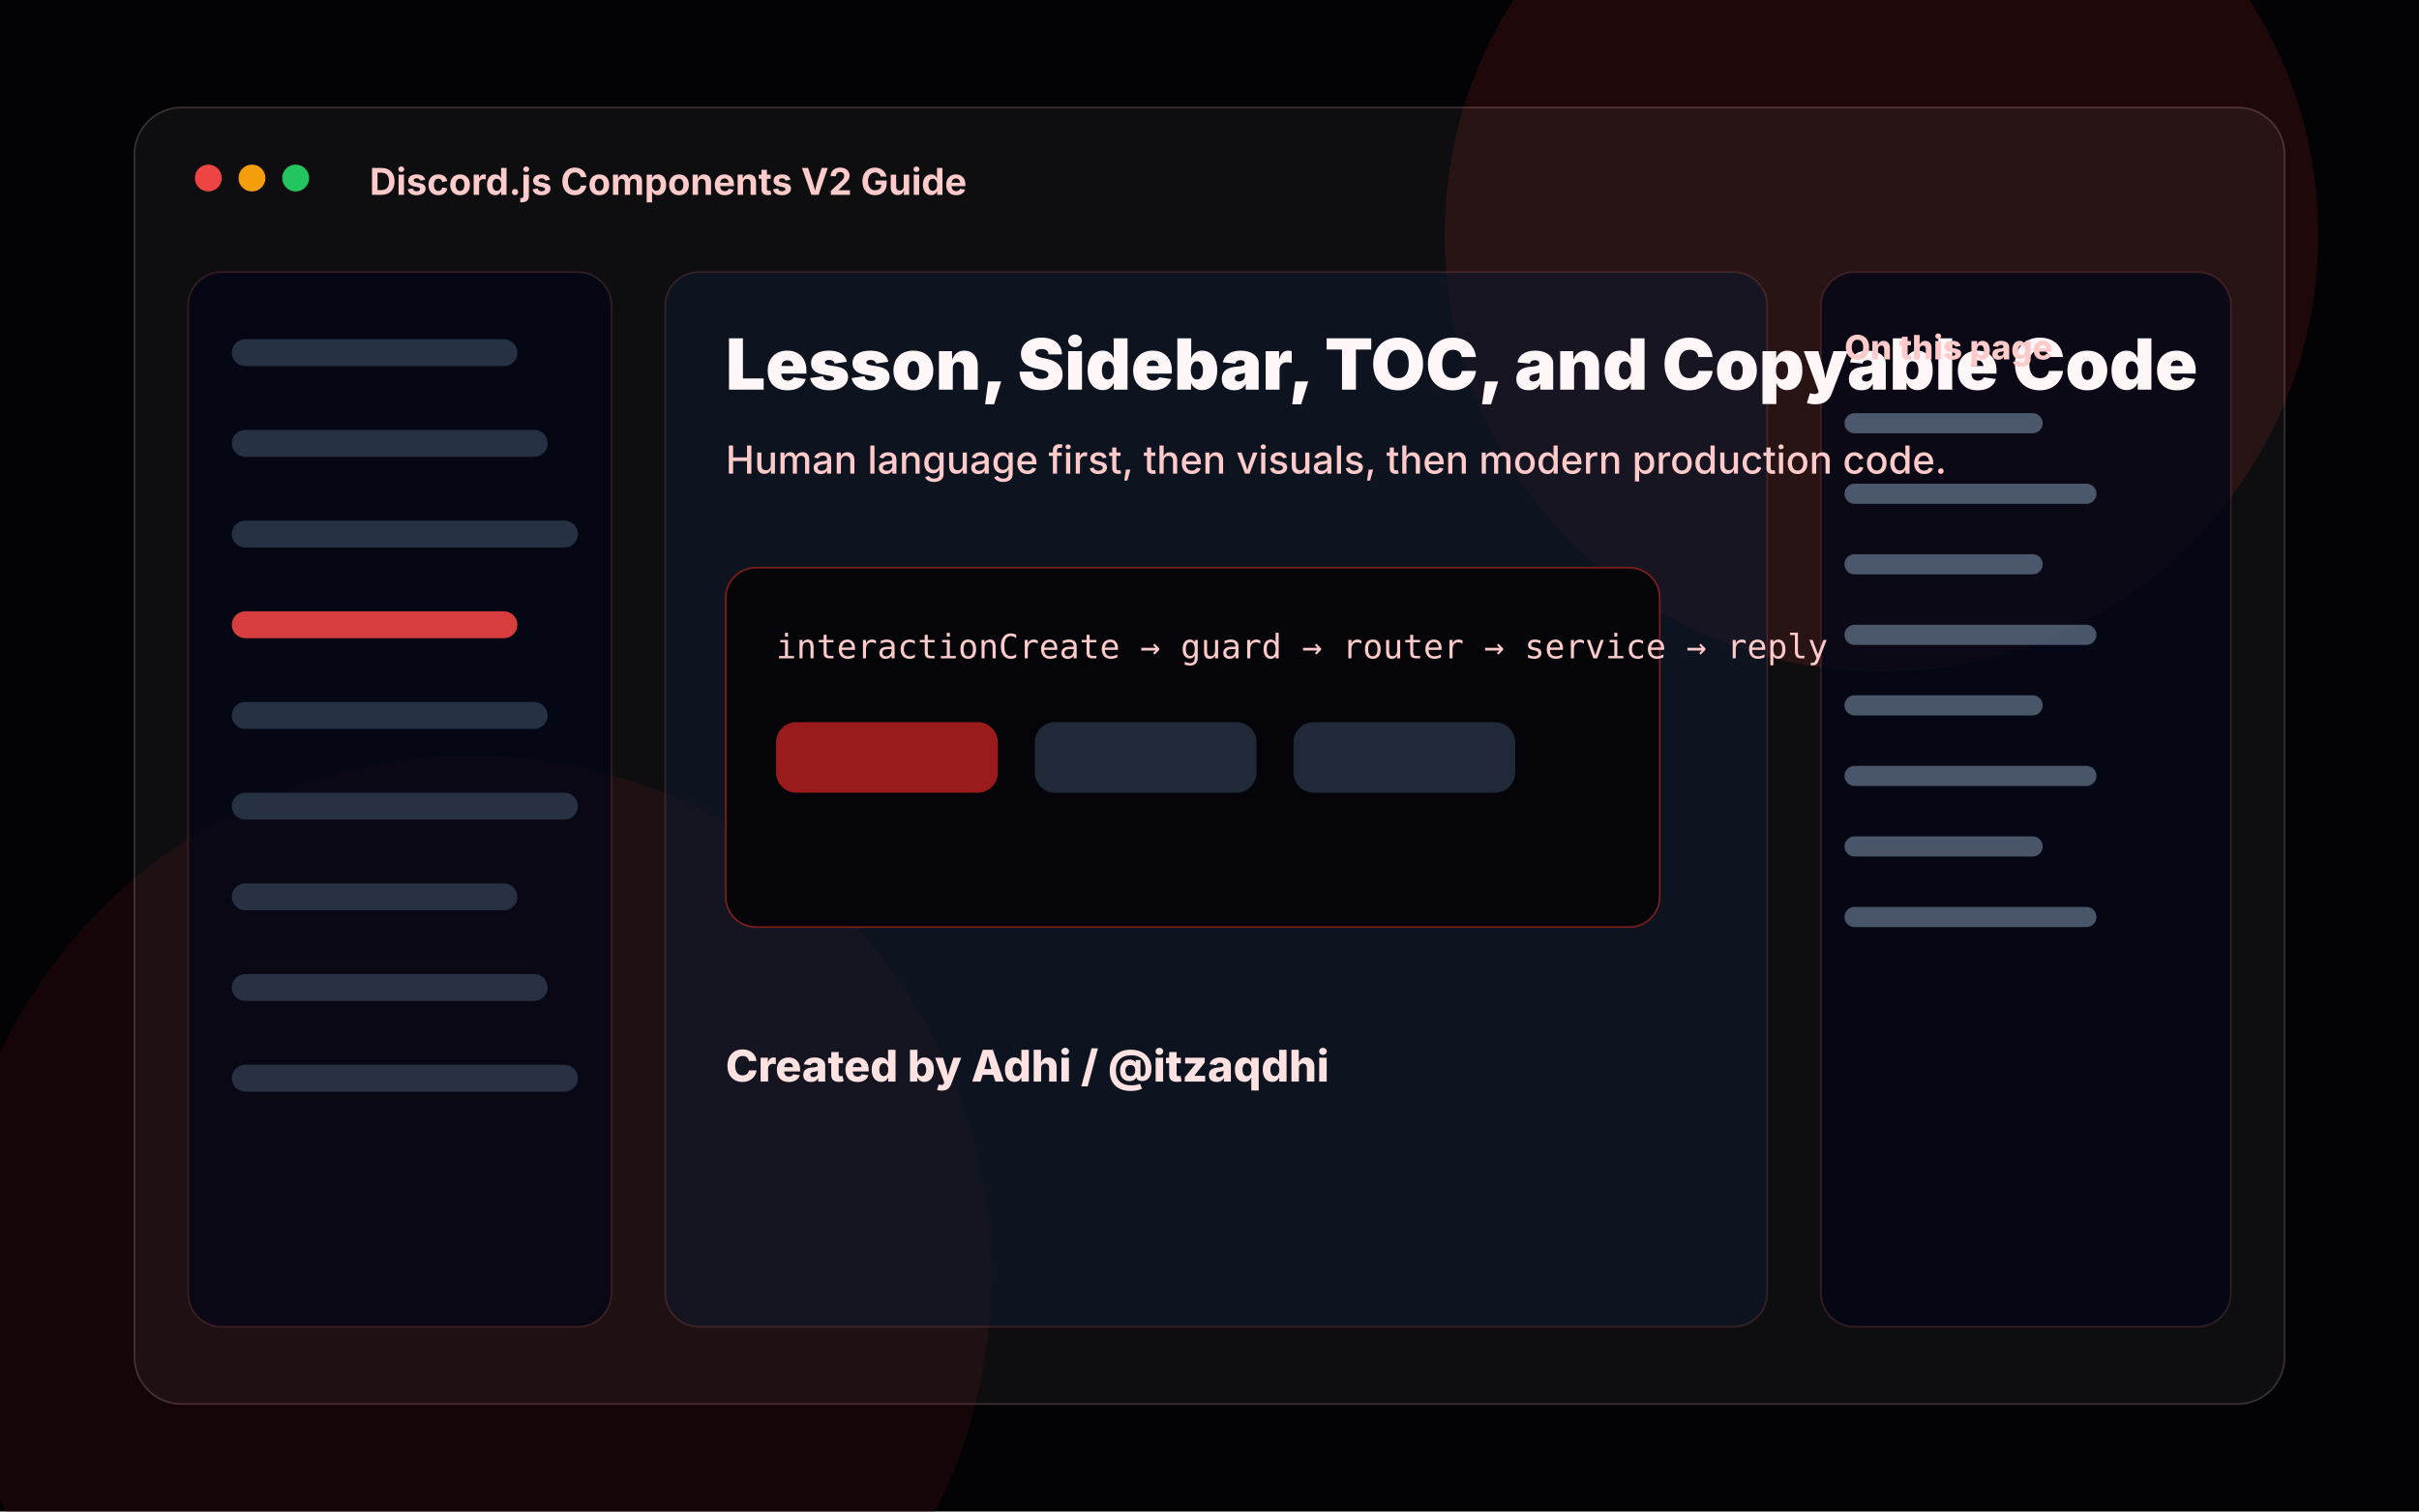
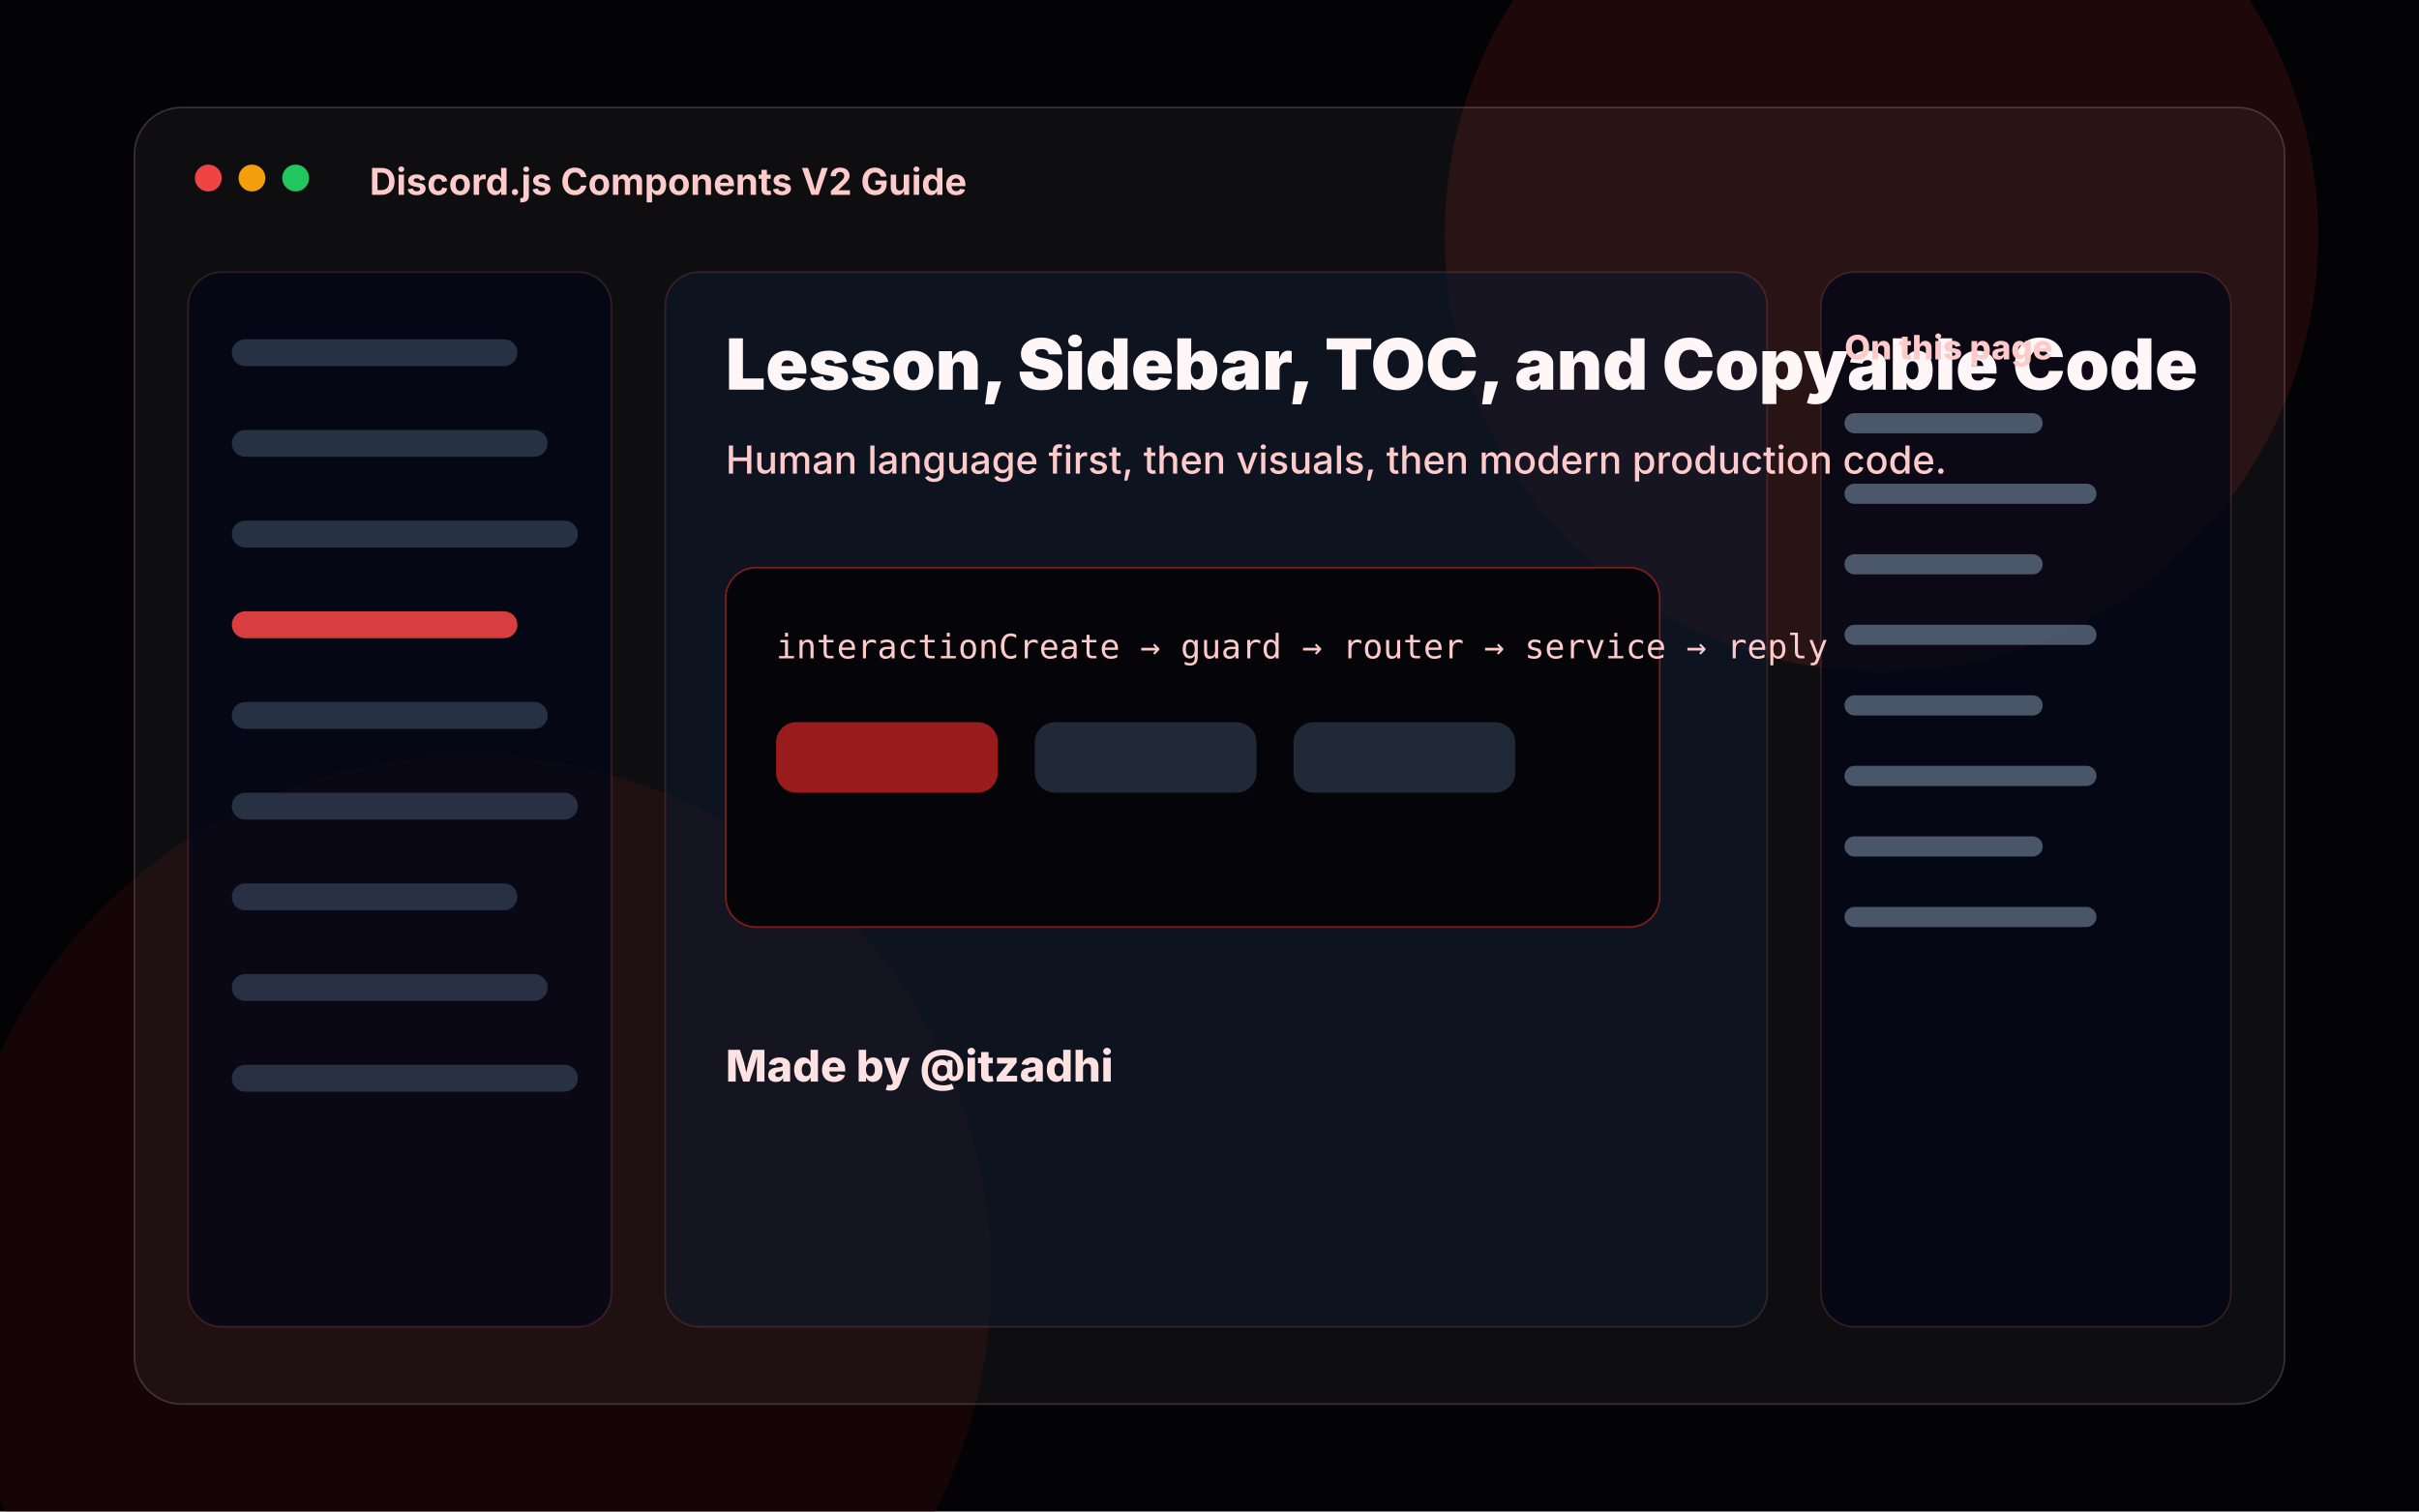
<svg xmlns="http://www.w3.org/2000/svg" width="1440" height="900" viewBox="0 0 1440 900" fill="none">
  <rect width="1440" height="900" fill="#030305" />
  <circle cx="1120" cy="140" r="260" fill="#7f1d1d" opacity=".22" />
  <circle cx="280" cy="760" r="310" fill="#450a0a" opacity=".28" />
  <rect x="80" y="64" width="1280" height="772" rx="28" fill="rgba(255,255,255,.045)" stroke="rgba(254,202,202,.2)" />
  <circle cx="124" cy="106" r="8" fill="#ef4444" />
  <circle cx="150" cy="106" r="8" fill="#f59e0b" />
  <circle cx="176" cy="106" r="8" fill="#22c55e" />
  <text x="220" y="116" font-family="Inter, Segoe UI, Arial" font-size="22" font-weight="700" fill="#fecaca">Discord.js Components V2 Guide</text>
  <rect x="112" y="162" width="252" height="628" rx="20" fill="rgba(2,6,23,.72)" stroke="rgba(248,113,113,.18)" />
  <rect x="396" y="162" width="656" height="628" rx="20" fill="rgba(15,23,42,.62)" stroke="rgba(248,113,113,.18)" />
  <rect x="1084" y="162" width="244" height="628" rx="20" fill="rgba(2,6,23,.72)" stroke="rgba(248,113,113,.18)" />
  <text x="432" y="232" font-family="Inter, Segoe UI, Arial" font-size="42" font-weight="850" fill="#fff7f7">Lesson, Sidebar, TOC, and Copyable Code</text>
  <text x="432" y="282" font-family="Inter, Segoe UI, Arial" font-size="23" font-weight="520" fill="#fecaca">Human language first, then visuals, then modern production code.</text>
  <rect x="138" y="202" width="170" height="16" rx="8" fill="#334155" opacity=".72" />
  <rect x="138" y="256" width="188" height="16" rx="8" fill="#334155" opacity=".72" />
  <rect x="138" y="310" width="206" height="16" rx="8" fill="#334155" opacity=".72" />
  <rect x="138" y="364" width="170" height="16" rx="8" fill="#ef4444" opacity=".9" />
  <rect x="138" y="418" width="188" height="16" rx="8" fill="#334155" opacity=".72" />
  <rect x="138" y="472" width="206" height="16" rx="8" fill="#334155" opacity=".72" />
  <rect x="138" y="526" width="170" height="16" rx="8" fill="#334155" opacity=".72" />
  <rect x="138" y="580" width="188" height="16" rx="8" fill="#334155" opacity=".72" />
  <rect x="138" y="634" width="206" height="16" rx="8" fill="#334155" opacity=".72" />
  <rect x="432" y="338" width="556" height="214" rx="18" fill="#050509" stroke="#7f1d1d" />
  <text x="462" y="392" font-family="Consolas, Monaco, monospace" font-size="20" fill="#fecaca">interactionCreate → guard → router → service → reply</text>
  <rect x="462" y="430" width="132" height="42" rx="12" fill="#991b1b" />
  <rect x="616" y="430" width="132" height="42" rx="12" fill="#1f2937" />
  <rect x="770" y="430" width="132" height="42" rx="12" fill="#1f2937" />
  <text x="1098" y="214" font-family="Inter, Segoe UI, Arial" font-size="20" font-weight="800" fill="#fecaca">On this page</text>
  <rect x="1098" y="246" width="118" height="12" rx="6" fill="#64748b" opacity=".72" />
  <rect x="1098" y="288" width="150" height="12" rx="6" fill="#64748b" opacity=".72" />
  <rect x="1098" y="330" width="118" height="12" rx="6" fill="#64748b" opacity=".72" />
  <rect x="1098" y="372" width="150" height="12" rx="6" fill="#64748b" opacity=".72" />
  <rect x="1098" y="414" width="118" height="12" rx="6" fill="#64748b" opacity=".72" />
  <rect x="1098" y="456" width="150" height="12" rx="6" fill="#64748b" opacity=".72" />
  <rect x="1098" y="498" width="118" height="12" rx="6" fill="#64748b" opacity=".72" />
  <rect x="1098" y="540" width="150" height="12" rx="6" fill="#64748b" opacity=".72" />
-   <text x="432" y="644" font-family="Inter, Segoe UI, Arial" font-size="26" font-weight="800" fill="#fee2e2">Created by Adhi / @itzaqdhi</text>
+   <text x="432" y="644" font-family="Inter, Segoe UI, Arial" font-size="26" font-weight="800" fill="#fee2e2">Made by @itzadhi</text>
</svg>
